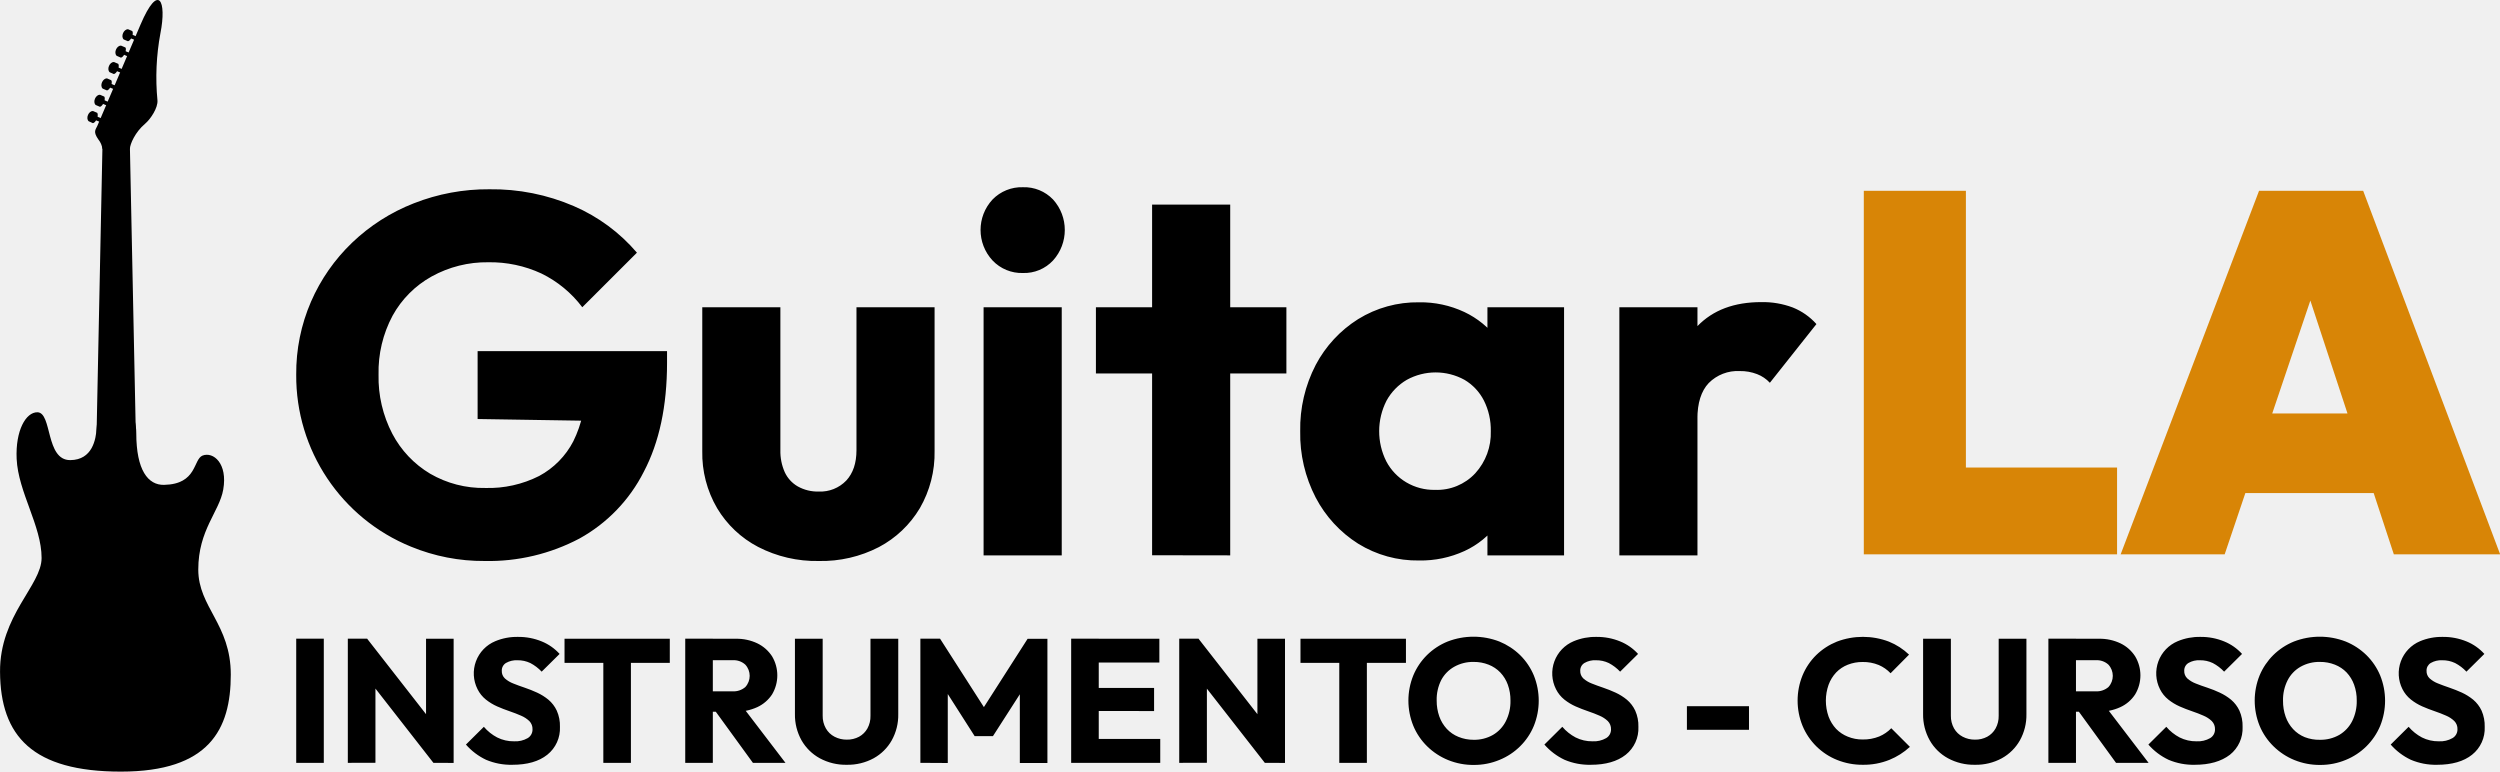
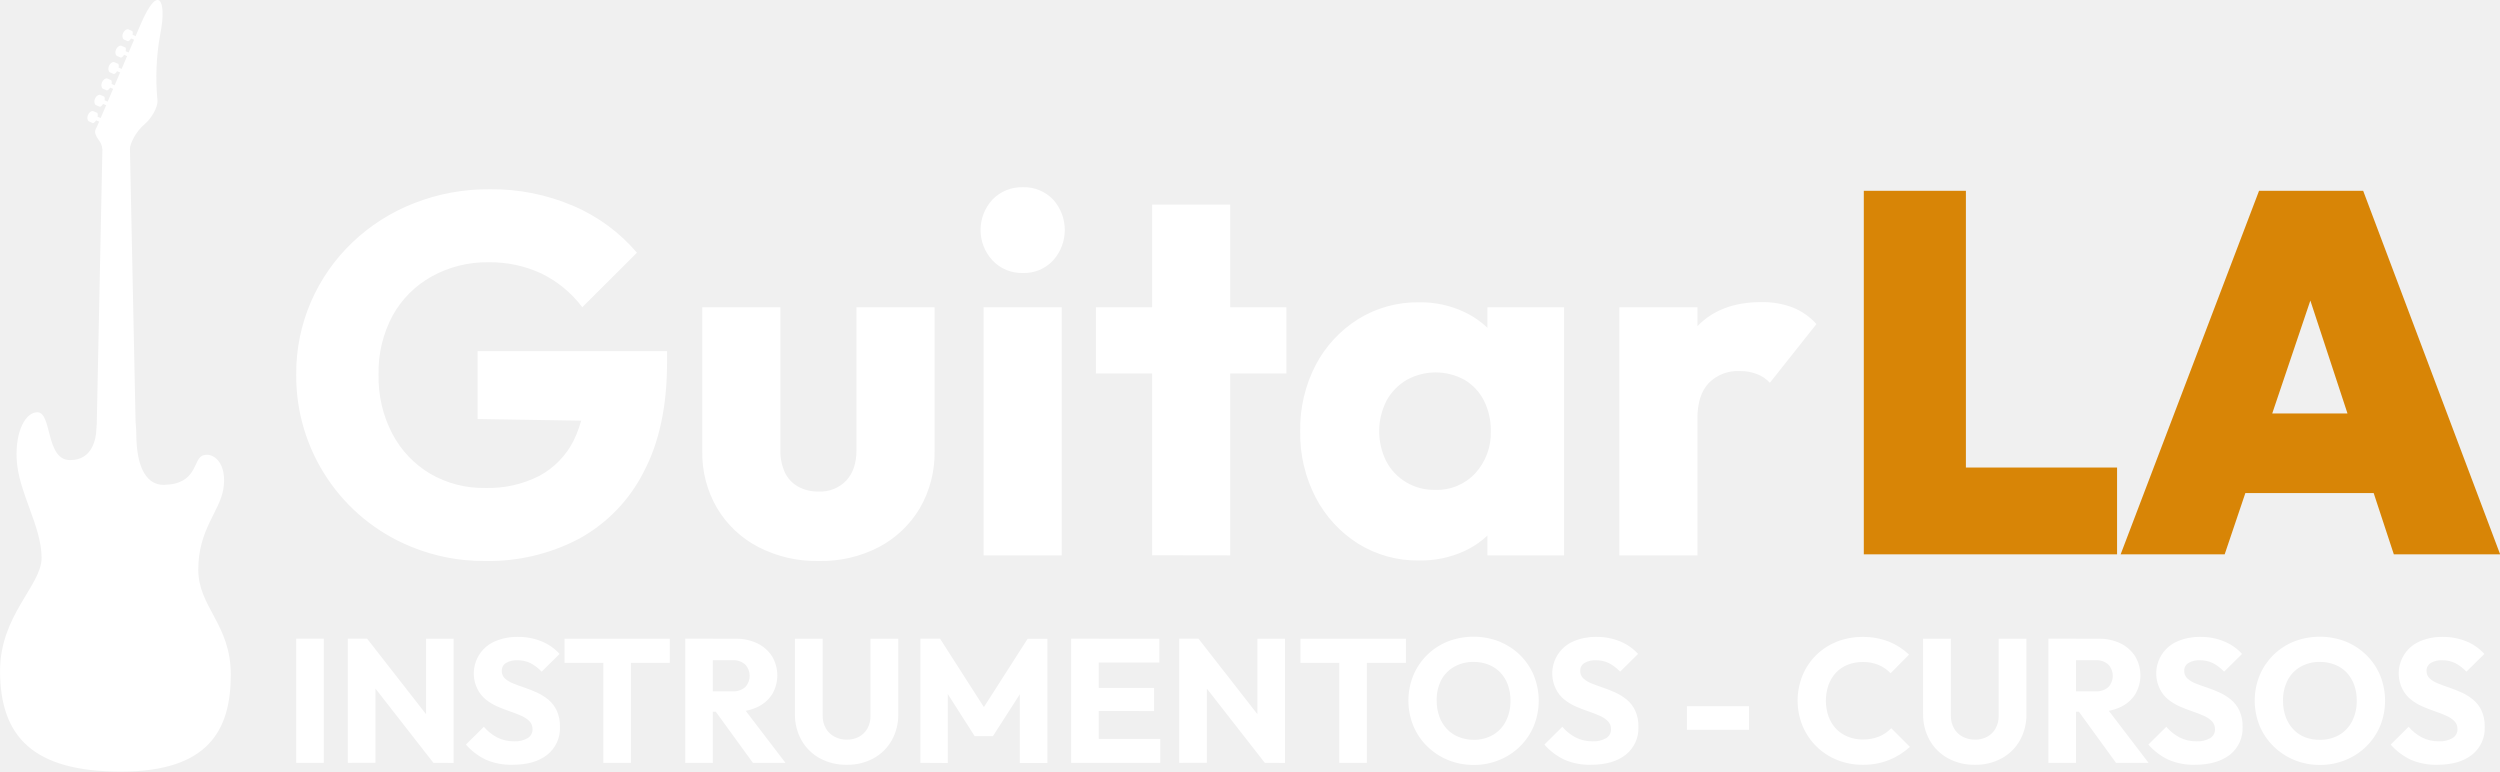
<svg xmlns="http://www.w3.org/2000/svg" id="Capa_1" data-name="Capa 1" viewBox="0 0 644.3 198.86">
  <defs>
    <style>.cls-1,.cls-2{fill:#fff}.cls-2{fill-rule:evenodd}</style>
  </defs>
-   <path className="cls-1" d="M143.59 161.33a49 49 0 01-19-3.69A47.51 47.51 0 0195 113.3a46.32 46.32 0 013.82-18.82 47 47 0 0110.6-15.2 48.49 48.49 0 0115.88-10.13 52 52 0 0119.48-3.62 53.06 53.06 0 0121.77 4.34 44.63 44.63 0 0116.26 12l-14.08 14.06a29.28 29.28 0 00-10.53-8.69 31.36 31.36 0 00-13.69-2.9 29.33 29.33 0 00-14.6 3.66 25.77 25.77 0 00-10.07 10.1 30.71 30.71 0 00-3.62 15.2 31.5 31.5 0 003.56 15.26 26.1 26.1 0 009.73 10.27 27.29 27.29 0 0014.22 3.68 28.9 28.9 0 0013.88-3.09 21.19 21.19 0 008.81-8.95 30.2 30.2 0 003.09-14.28l13.69 9.21-41.45-.66v-17.49h48.82v3q0 16.71-6 28.1A40.51 40.51 0 01168 155.54a50.07 50.07 0 01-24.41 5.79zm86.07 0a32.65 32.65 0 01-15.6-3.62 26.65 26.65 0 01-10.59-10 28 28 0 01-3.82-14.71V95.93h20.13v36.84a13.22 13.22 0 001.12 5.66 8.21 8.21 0 003.36 3.68 10.44 10.44 0 005.4 1.32 9.24 9.24 0 007.1-2.83c1.75-1.89 2.63-4.49 2.63-7.83V95.93h20.13v37a28.35 28.35 0 01-3.81 14.81 26.89 26.89 0 01-10.53 10 32.22 32.22 0 01-15.52 3.59zm52.63-74.22a10.35 10.35 0 01-7.83-3.23 11.54 11.54 0 010-15.72 10.47 10.47 0 017.83-3.16 10.27 10.27 0 017.76 3.16 11.71 11.71 0 010 15.72 10.15 10.15 0 01-7.76 3.23zm-10.14 72.77V95.93h20.14v63.95zM301.1 113V95.93h49.09V113zm14.48 46.85V69.48h20.13v90.4zm68.82 1.35a29 29 0 01-15.73-4.34A31.06 31.06 0 01357.75 145a35.64 35.64 0 01-4-17.11 35.62 35.62 0 014-17.1A31 31 0 01368.67 99a29 29 0 0115.73-4.34 26.51 26.51 0 0111.65 2.5 22.65 22.65 0 018.48 6.91 18.56 18.56 0 013.69 10.07v27.63a18.92 18.92 0 01-3.62 10.07 22 22 0 01-8.49 6.91 27 27 0 01-11.71 2.45zm4.08-18.2a13.45 13.45 0 0010.39-4.28 15.36 15.36 0 004-10.86 16.93 16.93 0 00-1.78-7.89 13.12 13.12 0 00-5-5.33 15.43 15.43 0 00-14.87 0A14 14 0 00376 120a17.33 17.33 0 00-.06 15.66 13.72 13.72 0 005.13 5.39 14 14 0 007.41 1.95zM402 159.88v-17.24l3-15.52-3-15.53V95.93h19.75v63.95zm34 0V95.93h20.13v63.95zm20.13-35.14l-8.42-6.58q2.51-11.18 8.42-17.37c4-4.12 9.43-6.18 16.45-6.18a21.92 21.92 0 018.1 1.38 16.29 16.29 0 016.11 4.28l-12 15.13a8.73 8.73 0 00-3.29-2.23 11.87 11.87 0 00-4.47-.79 10.49 10.49 0 00-8 3.09q-2.92 3.09-2.92 9.27zM95 213.35v-32h7.11v32zm13.3 0v-32h5l2.12 6.39v25.59zm22.06 0l-18.84-24.14 1.77-7.84 18.84 24.14zm0 0l-1.9-6.39v-25.59h7.11v32zm20.33.5a16.42 16.42 0 01-6.77-1.29 16 16 0 01-5.18-3.92l4.62-4.58a11.46 11.46 0 003.42 2.74 9.35 9.35 0 004.37 1 6.33 6.33 0 003.51-.82 2.56 2.56 0 001.24-2.26 2.88 2.88 0 00-.81-2.13 7.08 7.08 0 00-2.15-1.4c-.9-.4-1.88-.77-2.95-1.14s-2.13-.77-3.19-1.24a13.3 13.3 0 01-2.92-1.77 8 8 0 01-2.15-2.67A9 9 0 01146.3 182a14.45 14.45 0 015.84-1.11 15.7 15.7 0 016.14 1.17 12.66 12.66 0 014.6 3.22l-4.62 4.57a11.14 11.14 0 00-2.92-2.22 7.47 7.47 0 00-3.33-.72 5.39 5.39 0 00-2.95.7 2.27 2.27 0 00-1.08 2 2.56 2.56 0 00.81 2 7.13 7.13 0 002.15 1.29c.89.36 1.87.72 2.95 1.08s2.13.79 3.19 1.27a13.54 13.54 0 012.92 1.83 8.29 8.29 0 012.15 2.81 9.6 9.6 0 01.82 4.19 8.69 8.69 0 01-3.26 7.18c-2.18 1.74-5.18 2.59-9.02 2.59zm13.46-26.27v-6.21h27.13v6.21zm10 25.77v-31.52h7.11v31.52zm21.11 0v-32h7.11v32zm5.44-13.18v-5.25h6.74a4.65 4.65 0 003.29-1.09 4.26 4.26 0 000-5.8 4.44 4.44 0 00-3.26-1.13h-6.77v-5.53h7.6a12.35 12.35 0 015.58 1.2 9.37 9.37 0 013.76 3.33 9.59 9.59 0 010 9.81 9.14 9.14 0 01-3.81 3.28 13.06 13.06 0 01-5.75 1.18zm12 13.18l-10-13.77 6.52-1.77 11.87 15.54zm24.23.5a14.06 14.06 0 01-7-1.68 12.14 12.14 0 01-4.71-4.64 13.42 13.42 0 01-1.69-6.77v-19.39h7.15v19.8a6.39 6.39 0 00.82 3.3 5.46 5.46 0 002.24 2.15 6.66 6.66 0 003.15.75 6.46 6.46 0 003.17-.75 5.5 5.5 0 002.15-2.13 6.45 6.45 0 00.79-3.28v-19.84h7.16v19.43a13.36 13.36 0 01-1.68 6.75 12 12 0 01-4.66 4.62 13.94 13.94 0 01-6.89 1.68zm18.93-.5v-32h5.07L273.52 201h-2.58l12.55-19.61h5.11v32h-7.11v-20l1.27.31-8.2 12.77h-4.71l-8.15-12.77 1.22-.31v20zm38.86 0v-32h7.11v32zm5.43-25.86v-6.12h17.3v6.12zm0 12.5v-5.94h15.94V200zm0 13.36v-6.16h17.53v6.16zm22.42 0v-32h5l2.13 6.39v25.59zm22.06 0l-18.85-24.14 1.77-7.84 18.84 24.14zm0 0l-1.91-6.35v-25.63h7.11v32zm9.19-25.77v-6.21H381v6.21zm10 25.77v-31.52h7.11v31.52zm34.7.54a17.17 17.17 0 01-6.68-1.27 16.65 16.65 0 01-5.37-3.53 15.91 15.91 0 01-3.57-5.28 17.29 17.29 0 010-13 16.09 16.09 0 013.53-5.24 16.33 16.33 0 015.32-3.49 18.51 18.51 0 0113.32 0 16.74 16.74 0 015.34 3.49 16 16 0 013.55 5.26 17.37 17.37 0 010 13 15.92 15.92 0 01-3.53 5.25 16.22 16.22 0 01-5.32 3.51 16.93 16.93 0 01-6.59 1.3zm-.09-6.48a9.7 9.7 0 005-1.26 8.55 8.55 0 003.33-3.56 11.28 11.28 0 001.18-5.27 11.79 11.79 0 00-.68-4.1 9 9 0 00-1.95-3.17 8.46 8.46 0 00-3-2 10.22 10.22 0 00-3.87-.71 9.86 9.86 0 00-5 1.25 8.47 8.47 0 00-3.34 3.41 11.12 11.12 0 00-1.18 5.28 12 12 0 00.68 4.12 9.32 9.32 0 001.92 3.19 8.41 8.41 0 003 2.06 10.17 10.17 0 003.91.76zm30.21 6.44a16.35 16.35 0 01-6.77-1.29 15.91 15.91 0 01-5.19-3.92l4.62-4.58a11.58 11.58 0 003.42 2.74 9.35 9.35 0 004.37 1 6.33 6.33 0 003.51-.82 2.57 2.57 0 001.25-2.26 2.89 2.89 0 00-.82-2.13 7 7 0 00-2.15-1.4c-.89-.4-1.87-.77-2.95-1.14s-2.13-.77-3.19-1.24a13.3 13.3 0 01-2.92-1.77 8 8 0 01-2.15-2.67 9 9 0 014.57-12.37 14.47 14.47 0 015.85-1.11 15.65 15.65 0 016.13 1.17 12.66 12.66 0 014.6 3.22l-4.62 4.57a11.14 11.14 0 00-2.92-2.22 7.47 7.47 0 00-3.33-.72 5.33 5.33 0 00-2.94.7 2.25 2.25 0 00-1.09 2 2.56 2.56 0 00.81 2 7.13 7.13 0 002.15 1.29c.9.36 1.88.72 2.95 1.08s2.14.79 3.19 1.27a13.54 13.54 0 012.92 1.83 8.29 8.29 0 012.15 2.81 9.6 9.6 0 01.82 4.19 8.69 8.69 0 01-3.26 7.18q-3.27 2.59-9.01 2.59zm24.77-9.02v-6.07h16v6.07zm45.33 9.02a17.43 17.43 0 01-6.63-1.25 16.13 16.13 0 01-8.9-8.79 17.24 17.24 0 010-13 15.88 15.88 0 013.53-5.24 16.42 16.42 0 015.32-3.46 18.89 18.89 0 0113.41 0 16.38 16.38 0 015.19 3.35l-4.76 4.8a9.1 9.1 0 00-3.06-2.13 10.44 10.44 0 00-4.14-.77 10.12 10.12 0 00-3.83.7 8.37 8.37 0 00-3 2 9.41 9.41 0 00-1.95 3.17 12.36 12.36 0 000 8.2 9.51 9.51 0 001.95 3.17 8.66 8.66 0 003 2 9.76 9.76 0 003.83.73 10.91 10.91 0 004.26-.77 9.41 9.41 0 003.12-2.13l4.8 4.8a17.5 17.5 0 01-5.28 3.35 17.76 17.76 0 01-6.86 1.27zm28.9 0a14 14 0 01-6.95-1.68 12 12 0 01-4.71-4.64 13.43 13.43 0 01-1.7-6.77v-19.39h7.16v19.8a6.48 6.48 0 00.81 3.3 5.46 5.46 0 002.24 2.15 6.66 6.66 0 003.15.75 6.43 6.43 0 003.17-.75 5.44 5.44 0 002.15-2.13 6.45 6.45 0 00.8-3.28v-19.84h7.15v19.43a13.36 13.36 0 01-1.68 6.75 12 12 0 01-4.66 4.62 13.89 13.89 0 01-6.93 1.68zm18.93-.5v-32h7.11v32zm5.43-13.18v-5.25h6.74a4.65 4.65 0 003.29-1.09 4.26 4.26 0 000-5.8 4.44 4.44 0 00-3.26-1.13H552v-5.53h7.6a12.35 12.35 0 015.58 1.2 9.27 9.27 0 013.75 3.33 9.53 9.53 0 010 9.81 9 9 0 01-3.8 3.28 13.06 13.06 0 01-5.75 1.18zm12 13.18l-10-13.77 6.52-1.77 11.87 15.54zm20.3.5a16.35 16.35 0 01-6.77-1.29 15.91 15.91 0 01-5.19-3.92l4.62-4.58a11.58 11.58 0 003.42 2.74 9.35 9.35 0 004.37 1 6.33 6.33 0 003.51-.82 2.57 2.57 0 001.25-2.26 2.89 2.89 0 00-.82-2.13 7 7 0 00-2.15-1.4c-.89-.4-1.87-.77-2.95-1.14s-2.13-.77-3.19-1.24a13.3 13.3 0 01-2.92-1.77 8 8 0 01-2.15-2.67A9 9 0 01579.9 182a14.47 14.47 0 015.85-1.11 15.65 15.65 0 016.13 1.17 12.66 12.66 0 014.6 3.22l-4.62 4.57a11.14 11.14 0 00-2.92-2.22 7.47 7.47 0 00-3.33-.72 5.33 5.33 0 00-2.94.7 2.25 2.25 0 00-1.09 2 2.56 2.56 0 00.81 2 7.13 7.13 0 002.15 1.29c.9.36 1.88.72 3 1.08s2.14.79 3.19 1.27a13.54 13.54 0 012.92 1.83 8.29 8.29 0 012.15 2.81 9.6 9.6 0 01.82 4.19 8.69 8.69 0 01-3.26 7.18q-3.36 2.59-9.06 2.59zm32.33.04a17.21 17.21 0 01-6.68-1.27 16.61 16.61 0 01-5.36-3.53 15.93 15.93 0 01-3.58-5.28 17.29 17.29 0 010-13 16.09 16.09 0 013.53-5.24 16.33 16.33 0 015.32-3.49 18.51 18.51 0 0113.32 0 16.63 16.63 0 015.34 3.49 16 16 0 013.56 5.26 17.37 17.37 0 010 13 16.22 16.22 0 01-8.86 8.76 16.93 16.93 0 01-6.59 1.3zm-.09-6.48a9.76 9.76 0 005-1.26 8.67 8.67 0 003.33-3.56 11.4 11.4 0 001.17-5.27 11.56 11.56 0 00-.68-4.1 9.12 9.12 0 00-1.94-3.17 8.5 8.5 0 00-3-2 10.22 10.22 0 00-3.87-.71 9.79 9.79 0 00-5 1.25 8.43 8.43 0 00-3.33 3.49 11.12 11.12 0 00-1.18 5.28 12 12 0 00.68 4.12 9.18 9.18 0 001.93 3.19 8.37 8.37 0 003 2.06 10.21 10.21 0 003.89.68zm30.21 6.44a16.39 16.39 0 01-6.77-1.29 15.91 15.91 0 01-5.19-3.92l4.62-4.58a11.71 11.71 0 003.42 2.74 9.38 9.38 0 004.37 1 6.33 6.33 0 003.51-.82 2.57 2.57 0 001.29-2.28 2.85 2.85 0 00-.82-2.13 7 7 0 00-2.15-1.4c-.89-.4-1.87-.77-2.94-1.14s-2.14-.77-3.19-1.24a13.3 13.3 0 01-2.92-1.77 8 8 0 01-2.16-2.67 9 9 0 014.54-12.35 14.45 14.45 0 015.84-1.11 15.73 15.73 0 016.14 1.17 12.62 12.62 0 014.59 3.22l-4.62 4.57a11 11 0 00-2.92-2.22 7.47 7.47 0 00-3.33-.72 5.38 5.38 0 00-2.94.7 2.25 2.25 0 00-1.09 2 2.54 2.54 0 00.82 2 7 7 0 002.15 1.29q1.34.54 2.94 1.08c1.07.37 2.14.79 3.2 1.27a13.78 13.78 0 012.92 1.83 8.29 8.29 0 012.15 2.81 9.75 9.75 0 01.81 4.19 8.66 8.66 0 01-3.26 7.18q-3.25 2.59-9.01 2.59z" transform="translate(-18.66 -16.75)" />
-   <path className="cls-2" d="M28.32 123c-3-.05-5.7 4.71-5.37 12 .39 8.57 6.43 17.27 6.43 25.55 0 7.09-10.81 14.78-10.71 29.35.1 16.6 8.4 25.71 31.15 25.71s28.32-10.87 28.32-25c0-13-8.38-17.35-8.38-27.07 0-10.22 5.42-14.88 6.43-20.6 1.19-6.77-2.56-9.85-5.33-8.78-2.46 1-1.34 7.37-9.92 7.55-4.12.09-7.16-3.77-7.16-13.33s-9.64-10.6-10.22-1.22c-.18 2.78-1.06 8.14-6.81 8.17-6.4.01-4.61-12.22-8.43-12.33z" transform="translate(-18.66 -16.75)" />
-   <path className="cls-2" d="M24.62 124.69h10.65l-1.85-89.64h-6.96l-1.84 89.64z" />
-   <path className="cls-2" d="M59.24 42.62A61.86 61.86 0 0160 25.35c1.67-8.41-.47-13.15-5.12-2.27L43.74 49.2c-.44 1-1.17 1.46.31 3.55a4.71 4.71 0 011 2.35h7.09c0-1.18 1.37-4.32 3.87-6.42 1.54-1.3 3.39-4.22 3.23-6.06z" transform="translate(-18.66 -16.75)" />
-   <path className="cls-1" transform="rotate(-66.84 31.414 32.302)" d="M52.94 24.84h1v3.38h-1z" />
-   <path className="cls-2" d="M51.63 27.38l-1.08-.46c-.85-.76 0-2.71 1.13-2.63l1.07.46c.47.6-.37 2.56-1.12 2.63z" transform="translate(-18.66 -16.75)" />
-   <path className="cls-1" transform="rotate(-66.83 29.605 36.523)" d="M51.13 29.06h1v3.38h-1z" />
-   <path className="cls-2" d="M49.82 31.61l-1.08-.47c-.85-.76 0-2.71 1.13-2.63L51 29c.41.57-.43 2.53-1.18 2.61z" transform="translate(-18.66 -16.75)" />
-   <path className="cls-1" transform="rotate(-66.82 27.805 40.75)" d="M49.33 33.28h1v3.38h-1z" />
-   <path className="cls-2" d="M48 35.83l-1.07-.46c-.85-.76 0-2.72 1.12-2.63l1.08.46c.48.59-.36 2.55-1.13 2.63z" transform="translate(-18.66 -16.75)" />
-   <path className="cls-1" transform="rotate(-66.85 25.995 44.966)" d="M47.52 37.5h1v3.38h-1z" />
-   <path className="cls-2" d="M46.21 40.05l-1.08-.46c-.85-.76 0-2.72 1.13-2.63l1.07.46c.47.58-.33 2.58-1.12 2.63z" transform="translate(-18.66 -16.75)" />
-   <path className="cls-1" transform="rotate(-66.83 24.187 49.188)" d="M45.72 41.73h1v3.38h-1z" />
-   <path className="cls-2" d="M44.4 44.27l-1.08-.46c-.85-.76 0-2.72 1.13-2.63l1.08.46c.47.59-.38 2.56-1.13 2.63z" transform="translate(-18.66 -16.75)" />
-   <path className="cls-1" transform="rotate(-66.83 22.379 53.412)" d="M43.91 45.95h1v3.38h-1z" />
-   <path className="cls-2" d="M42.6 48.49L41.52 48c-.85-.76 0-2.72 1.12-2.63l1.08.46c.47.63-.37 2.59-1.12 2.66z" transform="translate(-18.66 -16.75)" />
+   <path class="cls-1" d="M143.59 161.33a49 49 0 01-19-3.69A47.51 47.51 0 0195 113.3a46.32 46.32 0 013.82-18.82 47 47 0 0110.6-15.2 48.49 48.49 0 0115.88-10.13 52 52 0 0119.48-3.62 53.06 53.06 0 0121.77 4.34 44.63 44.63 0 0116.26 12l-14.08 14.06a29.28 29.28 0 00-10.53-8.69 31.36 31.36 0 00-13.69-2.9 29.33 29.33 0 00-14.6 3.66 25.77 25.77 0 00-10.07 10.1 30.71 30.71 0 00-3.62 15.2 31.5 31.5 0 003.56 15.26 26.1 26.1 0 009.73 10.27 27.29 27.29 0 0014.22 3.68 28.9 28.9 0 0013.88-3.09 21.19 21.19 0 008.81-8.95 30.2 30.2 0 003.09-14.28l13.69 9.21-41.45-.66v-17.49h48.82v3q0 16.71-6 28.1A40.51 40.51 0 01168 155.54a50.07 50.07 0 01-24.41 5.79zm86.07 0a32.65 32.65 0 01-15.6-3.62 26.65 26.65 0 01-10.59-10 28 28 0 01-3.82-14.71V95.93h20.13v36.84a13.22 13.22 0 001.12 5.66 8.21 8.21 0 003.36 3.68 10.44 10.44 0 005.4 1.32 9.24 9.24 0 007.1-2.83c1.75-1.89 2.63-4.49 2.63-7.83V95.93h20.13v37a28.35 28.35 0 01-3.81 14.81 26.89 26.89 0 01-10.53 10 32.22 32.22 0 01-15.52 3.59zm52.63-74.22a10.35 10.35 0 01-7.83-3.23 11.54 11.54 0 010-15.72 10.47 10.47 0 017.83-3.16 10.27 10.27 0 017.76 3.16 11.71 11.71 0 010 15.72 10.15 10.15 0 01-7.76 3.23zm-10.14 72.77V95.93h20.14v63.95zM301.1 113V95.93h49.09V113zm14.48 46.85V69.48h20.13v90.4zm68.82 1.35a29 29 0 01-15.73-4.34A31.06 31.06 0 01357.75 145a35.64 35.64 0 01-4-17.11 35.62 35.62 0 014-17.1A31 31 0 01368.67 99a29 29 0 0115.73-4.34 26.51 26.51 0 0111.65 2.5 22.65 22.65 0 018.48 6.91 18.56 18.56 0 013.69 10.07v27.63a18.92 18.92 0 01-3.62 10.07 22 22 0 01-8.49 6.91 27 27 0 01-11.71 2.45zm4.08-18.2a13.45 13.45 0 0010.39-4.28 15.36 15.36 0 004-10.86 16.93 16.93 0 00-1.78-7.89 13.12 13.12 0 00-5-5.33 15.43 15.43 0 00-14.87 0A14 14 0 00376 120a17.33 17.33 0 00-.06 15.66 13.72 13.72 0 005.13 5.39 14 14 0 007.41 1.95zM402 159.88v-17.24l3-15.52-3-15.53V95.93h19.75v63.95zm34 0V95.93h20.13v63.95zm20.13-35.14l-8.42-6.58q2.51-11.18 8.42-17.37c4-4.12 9.43-6.18 16.45-6.18a21.92 21.92 0 018.1 1.38 16.29 16.29 0 016.11 4.28l-12 15.13a8.73 8.73 0 00-3.29-2.23 11.87 11.87 0 00-4.47-.79 10.49 10.49 0 00-8 3.09q-2.92 3.09-2.92 9.27zM95 213.35v-32h7.11v32zm13.3 0v-32h5l2.12 6.39v25.59zm22.06 0l-18.84-24.14 1.77-7.84 18.84 24.14zm0 0l-1.9-6.39v-25.59h7.11v32zm20.33.5a16.42 16.42 0 01-6.77-1.29 16 16 0 01-5.18-3.92l4.62-4.58a11.46 11.46 0 003.42 2.74 9.35 9.35 0 004.37 1 6.33 6.33 0 003.51-.82 2.56 2.56 0 001.24-2.26 2.88 2.88 0 00-.81-2.13 7.08 7.08 0 00-2.15-1.4c-.9-.4-1.88-.77-2.95-1.14s-2.13-.77-3.19-1.24a13.3 13.3 0 01-2.92-1.77 8 8 0 01-2.15-2.67A9 9 0 01146.3 182a14.45 14.45 0 015.84-1.11 15.7 15.7 0 016.14 1.17 12.66 12.66 0 014.6 3.22l-4.62 4.57a11.14 11.14 0 00-2.92-2.22 7.47 7.47 0 00-3.33-.72 5.39 5.39 0 00-2.95.7 2.27 2.27 0 00-1.08 2 2.56 2.56 0 00.81 2 7.13 7.13 0 002.15 1.29c.89.36 1.87.72 2.95 1.08s2.13.79 3.19 1.27a13.54 13.54 0 012.92 1.83 8.29 8.29 0 012.15 2.81 9.6 9.6 0 01.82 4.19 8.69 8.69 0 01-3.26 7.18c-2.18 1.74-5.18 2.59-9.02 2.59zm13.46-26.27v-6.21h27.13v6.21zm10 25.77v-31.52h7.11v31.52zm21.11 0v-32h7.11v32zm5.44-13.18v-5.25h6.74a4.65 4.65 0 003.29-1.09 4.26 4.26 0 000-5.8 4.44 4.44 0 00-3.26-1.13h-6.77v-5.53h7.6a12.35 12.35 0 015.58 1.2 9.37 9.37 0 013.76 3.33 9.59 9.59 0 010 9.81 9.14 9.14 0 01-3.81 3.28 13.06 13.06 0 01-5.75 1.18zm12 13.18l-10-13.77 6.52-1.77 11.87 15.54zm24.23.5a14.06 14.06 0 01-7-1.68 12.14 12.14 0 01-4.71-4.64 13.42 13.42 0 01-1.69-6.77v-19.39h7.15v19.8a6.39 6.39 0 00.82 3.3 5.46 5.46 0 002.24 2.15 6.66 6.66 0 003.15.75 6.46 6.46 0 003.17-.75 5.5 5.5 0 002.15-2.13 6.45 6.45 0 00.79-3.28v-19.84h7.16v19.43a13.36 13.36 0 01-1.68 6.75 12 12 0 01-4.66 4.62 13.94 13.94 0 01-6.89 1.68zm18.93-.5v-32h5.07L273.52 201h-2.58l12.55-19.61h5.11v32h-7.11v-20l1.27.31-8.2 12.77h-4.71l-8.15-12.77 1.22-.31v20zm38.86 0v-32h7.11v32zm5.43-25.86v-6.12h17.3v6.12zm0 12.5v-5.94h15.94V200zm0 13.36v-6.16h17.53v6.16zm22.42 0v-32h5l2.13 6.39v25.59zm22.06 0l-18.85-24.14 1.77-7.84 18.84 24.14zm0 0l-1.91-6.35v-25.63h7.11v32zm9.19-25.77v-6.21H381v6.21zm10 25.77v-31.52h7.11v31.52zm34.7.54a17.17 17.17 0 01-6.68-1.27 16.65 16.65 0 01-5.37-3.53 15.91 15.91 0 01-3.57-5.28 17.29 17.29 0 010-13 16.09 16.09 0 013.53-5.24 16.33 16.33 0 015.32-3.49 18.51 18.51 0 0113.32 0 16.74 16.74 0 015.34 3.49 16 16 0 013.55 5.26 17.37 17.37 0 010 13 15.92 15.92 0 01-3.53 5.25 16.22 16.22 0 01-5.32 3.51 16.93 16.93 0 01-6.59 1.3zm-.09-6.48a9.7 9.7 0 005-1.26 8.55 8.55 0 003.33-3.56 11.28 11.28 0 001.18-5.27 11.79 11.79 0 00-.68-4.1 9 9 0 00-1.95-3.17 8.46 8.46 0 00-3-2 10.22 10.22 0 00-3.87-.71 9.86 9.86 0 00-5 1.25 8.47 8.47 0 00-3.34 3.41 11.12 11.12 0 00-1.18 5.28 12 12 0 00.68 4.12 9.32 9.32 0 001.92 3.19 8.41 8.41 0 003 2.06 10.17 10.17 0 003.91.76zm30.21 6.44a16.35 16.35 0 01-6.77-1.29 15.91 15.91 0 01-5.19-3.92l4.62-4.58a11.58 11.58 0 003.42 2.74 9.35 9.35 0 004.37 1 6.33 6.33 0 003.51-.82 2.57 2.57 0 001.25-2.26 2.89 2.89 0 00-.82-2.13 7 7 0 00-2.15-1.4c-.89-.4-1.87-.77-2.95-1.14s-2.13-.77-3.19-1.24a13.3 13.3 0 01-2.92-1.77 8 8 0 01-2.15-2.67 9 9 0 014.57-12.37 14.47 14.47 0 015.85-1.11 15.65 15.65 0 016.13 1.17 12.66 12.66 0 014.6 3.22l-4.62 4.57a11.14 11.14 0 00-2.92-2.22 7.47 7.47 0 00-3.33-.72 5.33 5.33 0 00-2.94.7 2.25 2.25 0 00-1.09 2 2.56 2.56 0 00.81 2 7.13 7.13 0 002.15 1.29c.9.36 1.88.72 2.95 1.08s2.14.79 3.19 1.27a13.54 13.54 0 012.92 1.83 8.29 8.29 0 012.15 2.81 9.6 9.6 0 01.82 4.19 8.69 8.69 0 01-3.26 7.18q-3.27 2.59-9.01 2.59zm24.77-9.02v-6.07h16v6.07zm45.33 9.02a17.43 17.43 0 01-6.63-1.25 16.13 16.13 0 01-8.9-8.79 17.24 17.24 0 010-13 15.88 15.88 0 013.53-5.24 16.42 16.42 0 015.32-3.46 18.89 18.89 0 0113.41 0 16.38 16.38 0 015.19 3.35l-4.76 4.8a9.1 9.1 0 00-3.06-2.13 10.44 10.44 0 00-4.14-.77 10.12 10.12 0 00-3.83.7 8.37 8.37 0 00-3 2 9.41 9.41 0 00-1.95 3.17 12.36 12.36 0 000 8.2 9.51 9.51 0 001.95 3.17 8.66 8.66 0 003 2 9.76 9.76 0 003.83.73 10.91 10.91 0 004.26-.77 9.41 9.41 0 003.12-2.13l4.8 4.8a17.5 17.5 0 01-5.28 3.35 17.76 17.76 0 01-6.86 1.27zm28.9 0a14 14 0 01-6.95-1.68 12 12 0 01-4.71-4.64 13.43 13.43 0 01-1.7-6.77v-19.39h7.16v19.8a6.48 6.48 0 00.81 3.3 5.46 5.46 0 002.24 2.15 6.66 6.66 0 003.15.75 6.43 6.43 0 003.17-.75 5.44 5.44 0 002.15-2.13 6.45 6.45 0 00.8-3.28v-19.84h7.15v19.43a13.36 13.36 0 01-1.68 6.75 12 12 0 01-4.66 4.62 13.89 13.89 0 01-6.93 1.68zm18.93-.5v-32h7.11v32zm5.43-13.18v-5.25h6.74a4.65 4.65 0 003.29-1.09 4.26 4.26 0 000-5.8 4.44 4.44 0 00-3.26-1.13H552v-5.53h7.6a12.35 12.35 0 015.58 1.2 9.27 9.27 0 013.75 3.33 9.53 9.53 0 010 9.81 9 9 0 01-3.8 3.28 13.06 13.06 0 01-5.75 1.18zm12 13.18l-10-13.77 6.52-1.77 11.87 15.54zm20.3.5a16.35 16.35 0 01-6.77-1.29 15.91 15.91 0 01-5.19-3.92l4.62-4.58a11.58 11.58 0 003.42 2.74 9.35 9.35 0 004.37 1 6.33 6.33 0 003.51-.82 2.57 2.57 0 001.25-2.26 2.89 2.89 0 00-.82-2.13 7 7 0 00-2.15-1.4c-.89-.4-1.87-.77-2.95-1.14s-2.13-.77-3.19-1.24a13.3 13.3 0 01-2.92-1.77 8 8 0 01-2.15-2.67A9 9 0 01579.9 182a14.47 14.47 0 015.85-1.11 15.65 15.65 0 016.13 1.17 12.66 12.66 0 014.6 3.22l-4.62 4.57a11.14 11.14 0 00-2.92-2.22 7.47 7.47 0 00-3.33-.72 5.33 5.33 0 00-2.94.7 2.25 2.25 0 00-1.09 2 2.56 2.56 0 00.81 2 7.13 7.13 0 002.15 1.29c.9.36 1.88.72 3 1.08s2.14.79 3.19 1.27a13.54 13.54 0 012.92 1.83 8.29 8.29 0 012.15 2.81 9.6 9.6 0 01.82 4.19 8.69 8.69 0 01-3.26 7.18q-3.36 2.59-9.06 2.59zm32.33.04a17.21 17.21 0 01-6.68-1.27 16.61 16.61 0 01-5.36-3.53 15.93 15.93 0 01-3.58-5.28 17.29 17.29 0 010-13 16.09 16.09 0 013.53-5.24 16.33 16.33 0 015.32-3.49 18.51 18.51 0 0113.32 0 16.63 16.63 0 015.34 3.49 16 16 0 013.56 5.26 17.37 17.37 0 010 13 16.22 16.22 0 01-8.86 8.76 16.93 16.93 0 01-6.59 1.3zm-.09-6.48a9.76 9.76 0 005-1.26 8.67 8.67 0 003.33-3.56 11.4 11.4 0 001.17-5.27 11.56 11.56 0 00-.68-4.1 9.12 9.12 0 00-1.94-3.17 8.5 8.5 0 00-3-2 10.22 10.22 0 00-3.87-.71 9.79 9.79 0 00-5 1.25 8.43 8.43 0 00-3.33 3.49 11.12 11.12 0 00-1.18 5.28 12 12 0 00.68 4.12 9.18 9.18 0 001.93 3.19 8.37 8.37 0 003 2.06 10.21 10.21 0 003.89.68zm30.21 6.44a16.39 16.39 0 01-6.77-1.29 15.91 15.91 0 01-5.19-3.92l4.62-4.58a11.71 11.71 0 003.42 2.74 9.38 9.38 0 004.37 1 6.33 6.33 0 003.51-.82 2.57 2.57 0 001.29-2.28 2.85 2.85 0 00-.82-2.13 7 7 0 00-2.15-1.4c-.89-.4-1.87-.77-2.94-1.14s-2.14-.77-3.19-1.24a13.3 13.3 0 01-2.92-1.77 8 8 0 01-2.16-2.67 9 9 0 014.54-12.35 14.45 14.45 0 015.84-1.11 15.73 15.73 0 016.14 1.17 12.62 12.62 0 014.59 3.22l-4.62 4.57a11 11 0 00-2.92-2.22 7.47 7.47 0 00-3.33-.72 5.38 5.38 0 00-2.94.7 2.25 2.25 0 00-1.09 2 2.54 2.54 0 00.82 2 7 7 0 002.15 1.29q1.34.54 2.94 1.08c1.07.37 2.14.79 3.2 1.27a13.78 13.78 0 012.92 1.83 8.29 8.29 0 012.15 2.81 9.75 9.75 0 01.81 4.19 8.66 8.66 0 01-3.26 7.18q-3.25 2.59-9.01 2.59z" transform="translate(-18.66 -16.75)" />
+   <path class="cls-2" d="M28.32 123c-3-.05-5.7 4.71-5.37 12 .39 8.57 6.43 17.27 6.43 25.55 0 7.09-10.81 14.78-10.71 29.35.1 16.6 8.4 25.71 31.15 25.71s28.32-10.87 28.32-25c0-13-8.38-17.35-8.38-27.07 0-10.22 5.42-14.88 6.43-20.6 1.19-6.77-2.56-9.85-5.33-8.78-2.46 1-1.34 7.37-9.92 7.55-4.12.09-7.16-3.77-7.16-13.33s-9.64-10.6-10.22-1.22c-.18 2.78-1.06 8.14-6.81 8.17-6.4.01-4.61-12.22-8.43-12.33z" transform="translate(-18.66 -16.75)" />
+   <path class="cls-2" d="M24.62 124.69h10.65l-1.85-89.64h-6.96l-1.84 89.64z" />
+   <path class="cls-2" d="M59.24 42.62A61.86 61.86 0 0160 25.35c1.67-8.41-.47-13.15-5.12-2.27L43.74 49.2c-.44 1-1.17 1.46.31 3.55a4.71 4.71 0 011 2.35h7.09c0-1.18 1.37-4.32 3.87-6.42 1.54-1.3 3.39-4.22 3.23-6.06z" transform="translate(-18.66 -16.75)" />
+   <path class="cls-1" transform="rotate(-66.84 31.414 32.302)" d="M52.94 24.84h1v3.38h-1z" />
+   <path class="cls-2" d="M51.63 27.38l-1.08-.46c-.85-.76 0-2.71 1.13-2.63l1.07.46c.47.6-.37 2.56-1.12 2.63z" transform="translate(-18.66 -16.75)" />
+   <path class="cls-1" transform="rotate(-66.83 29.605 36.523)" d="M51.13 29.06h1v3.38h-1z" />
+   <path class="cls-2" d="M49.82 31.61l-1.08-.47c-.85-.76 0-2.71 1.13-2.63L51 29c.41.57-.43 2.53-1.18 2.61z" transform="translate(-18.66 -16.75)" />
+   <path class="cls-1" transform="rotate(-66.82 27.805 40.75)" d="M49.33 33.28h1v3.38h-1z" />
+   <path class="cls-2" d="M48 35.83l-1.07-.46c-.85-.76 0-2.72 1.12-2.63l1.08.46c.48.59-.36 2.55-1.13 2.63z" transform="translate(-18.66 -16.75)" />
+   <path class="cls-1" transform="rotate(-66.85 25.995 44.966)" d="M47.52 37.5h1v3.38h-1z" />
+   <path class="cls-2" d="M46.21 40.05l-1.08-.46c-.85-.76 0-2.72 1.13-2.63l1.07.46c.47.58-.33 2.58-1.12 2.63z" transform="translate(-18.66 -16.75)" />
+   <path class="cls-1" transform="rotate(-66.83 24.187 49.188)" d="M45.72 41.73h1v3.38h-1z" />
+   <path class="cls-2" d="M44.4 44.27l-1.08-.46c-.85-.76 0-2.72 1.13-2.63l1.08.46c.47.59-.38 2.56-1.13 2.63z" transform="translate(-18.66 -16.75)" />
+   <path class="cls-1" transform="rotate(-66.83 22.379 53.412)" d="M43.91 45.95h1v3.38h-1z" />
+   <path class="cls-2" d="M42.6 48.49L41.52 48c-.85-.76 0-2.72 1.12-2.63l1.08.46c.47.63-.37 2.59-1.12 2.66z" transform="translate(-18.66 -16.75)" />
  <path d="M499 159.62V65.93h26.31v93.69zm21.45 0v-22.37h43.82v22.37zm44.74 0l35.67-93.69h26.84l35.3 93.69h-27.4L609.41 80h9.47L592 159.62zm23.17-15.79V123.3h52.37v20.53z" transform="translate(-18.66 -16.75)" fill="#d88506" />
</svg>
